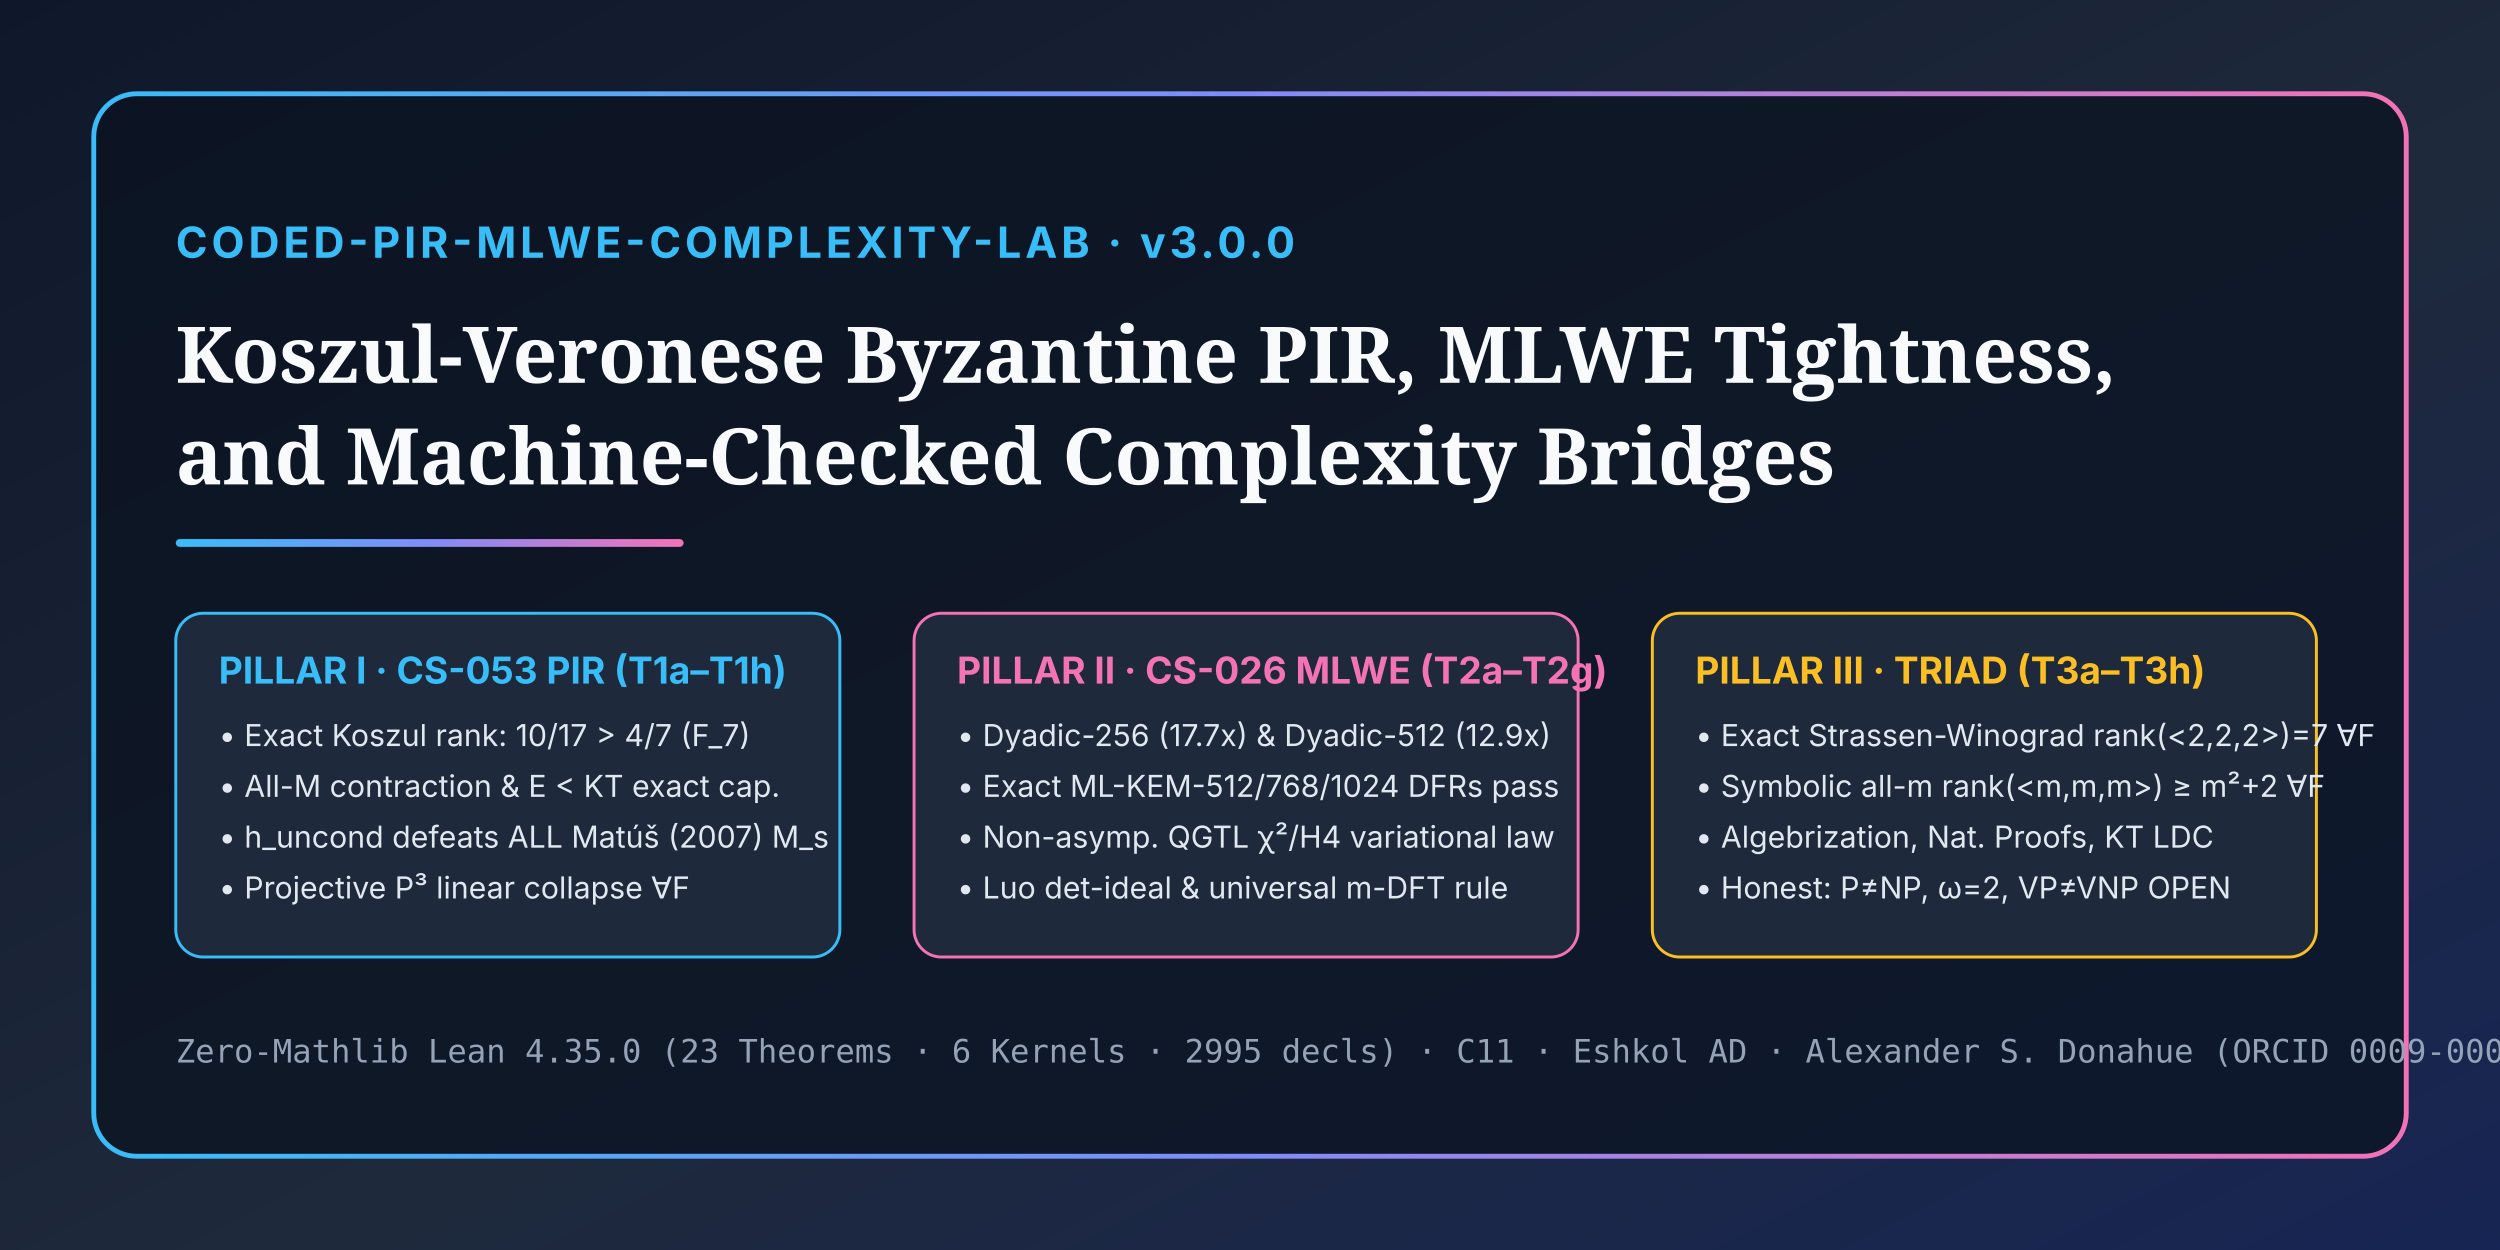
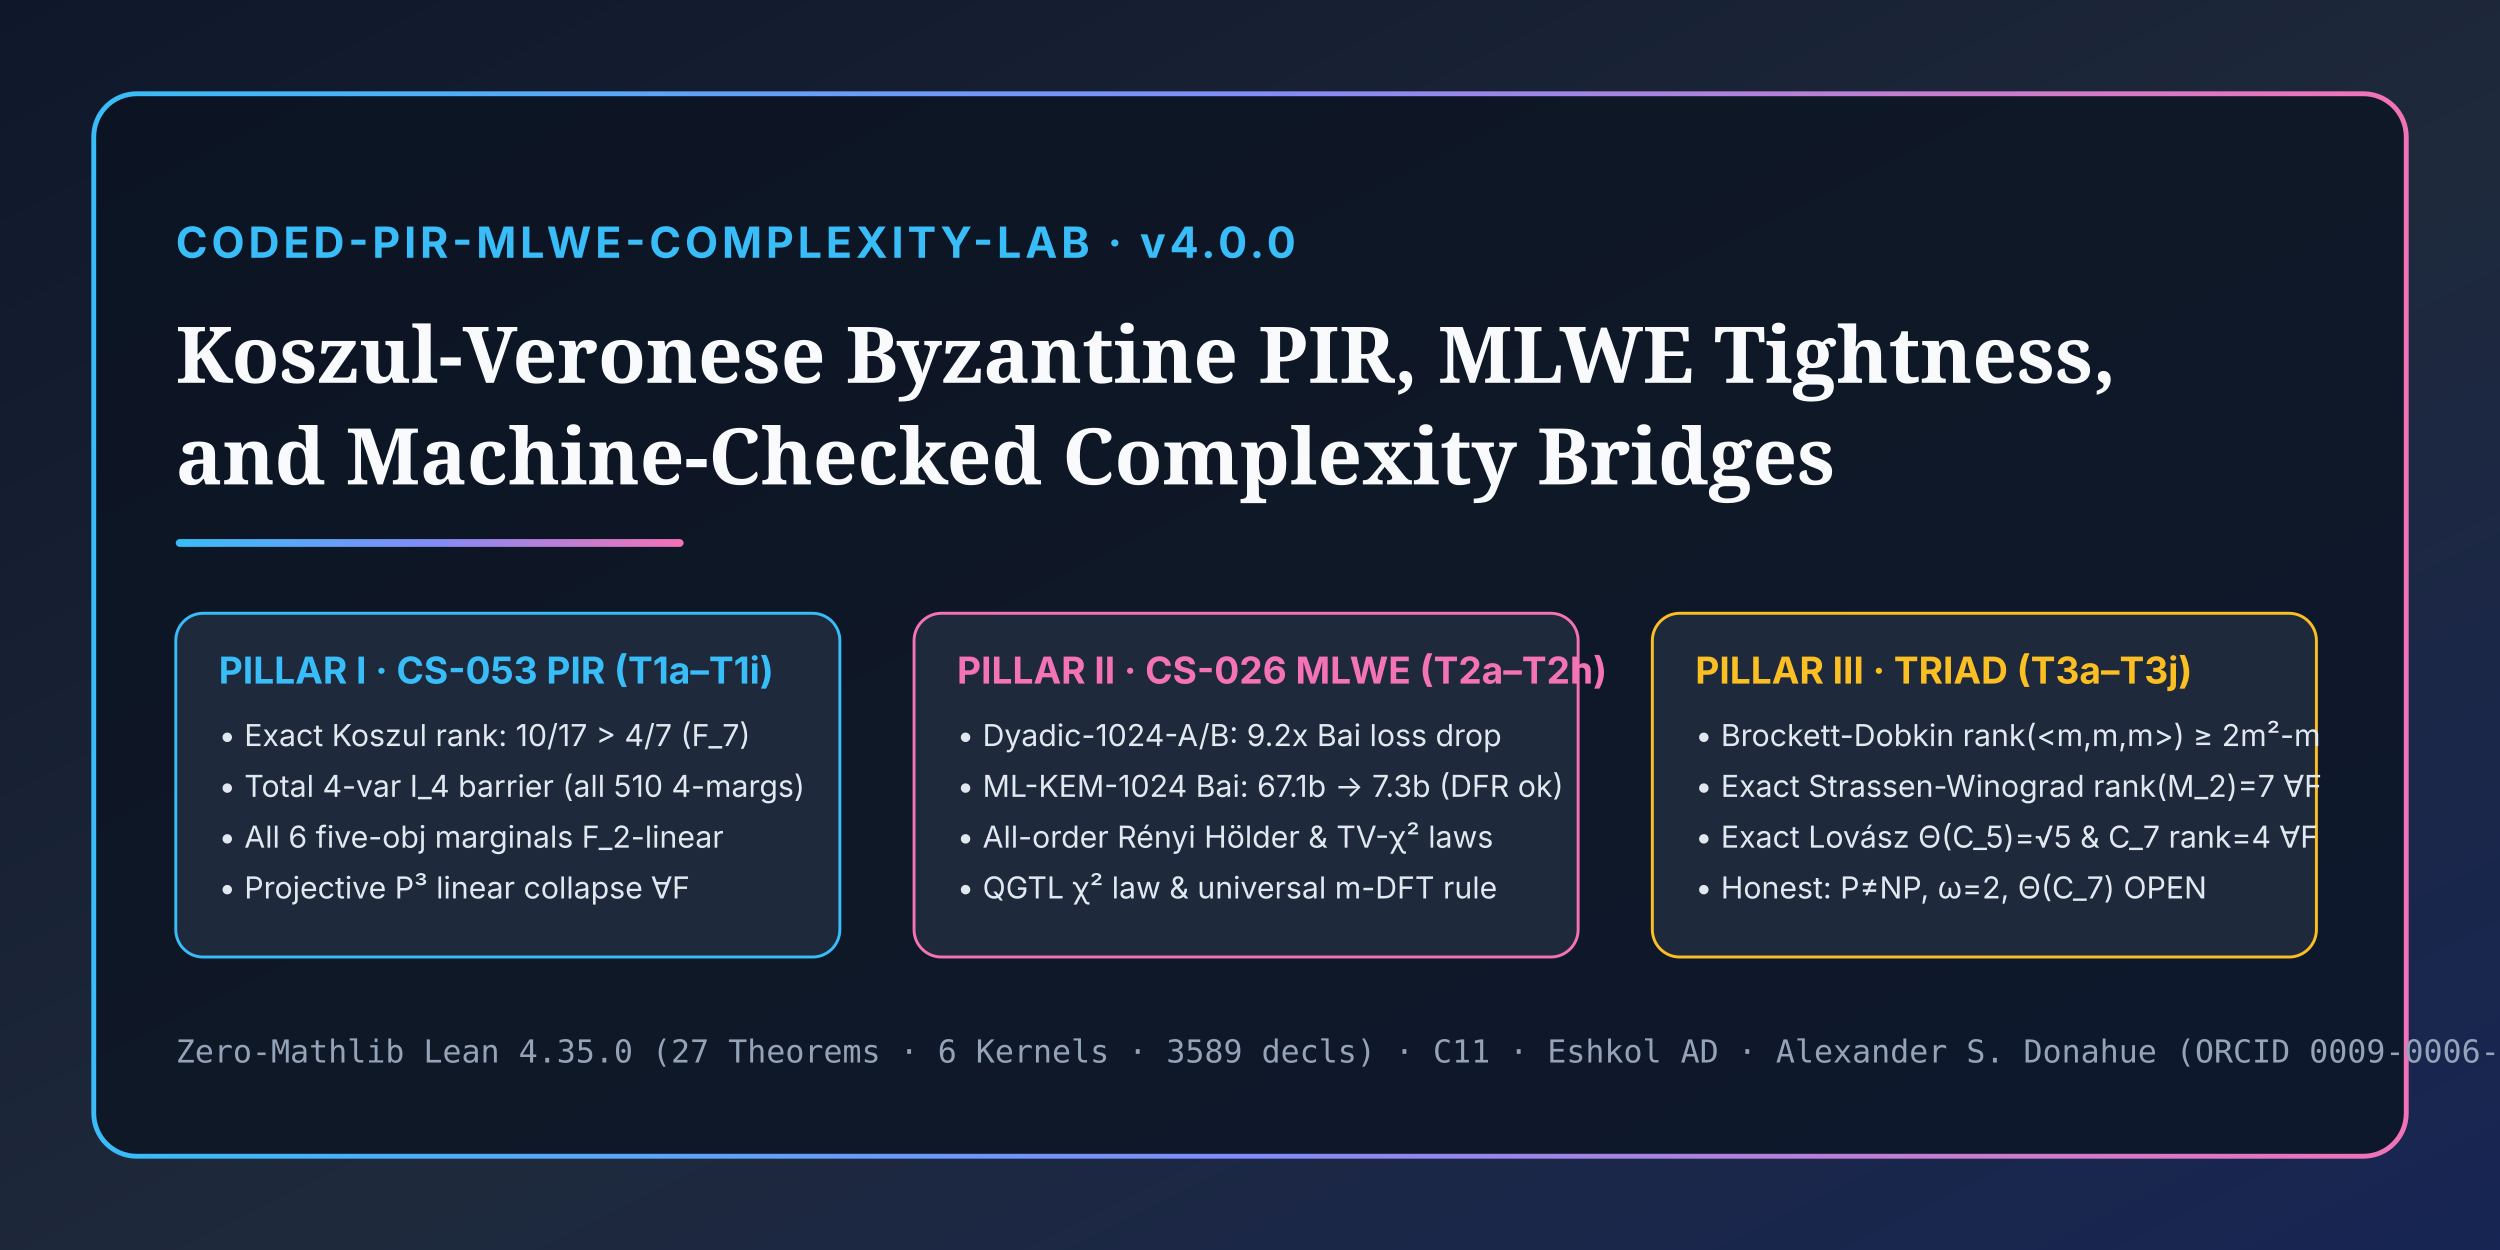
<svg xmlns="http://www.w3.org/2000/svg" width="1280" height="640" viewBox="0 0 1280 640">
  <defs>
    <linearGradient id="bg" x1="0%" y1="0%" x2="100%" y2="100%">
      <stop offset="0%" stop-color="#0f172a" />
      <stop offset="55%" stop-color="#1e293b" />
      <stop offset="100%" stop-color="#172554" />
    </linearGradient>
    <linearGradient id="accent" x1="0%" y1="0%" x2="100%" y2="0%">
      <stop offset="0%" stop-color="#38bdf8" />
      <stop offset="50%" stop-color="#818cf8" />
      <stop offset="100%" stop-color="#f472b6" />
    </linearGradient>
  </defs>
  <rect width="1280" height="640" fill="url(#bg)" />
  <rect x="48" y="48" width="1184" height="544" rx="22" fill="#0b1220" fill-opacity="0.72" stroke="url(#accent)" stroke-width="2.5" />
-   <text x="90" y="132" font-family="system-ui, -apple-system, Segoe UI, sans-serif" font-size="22" font-weight="700" fill="#38bdf8" letter-spacing="2">CODED-PIR-MLWE-COMPLEXITY-LAB · v3.0.0</text>
+   <text x="90" y="132" font-family="system-ui, -apple-system, Segoe UI, sans-serif" font-size="22" font-weight="700" fill="#38bdf8" letter-spacing="2">CODED-PIR-MLWE-COMPLEXITY-LAB · v4.0.0</text>
  <text x="90" y="196" font-family="Georgia, serif" font-size="40" font-weight="700" fill="#f8fafc">Koszul-Veronese Byzantine PIR, MLWE Tightness,</text>
  <text x="90" y="248" font-family="Georgia, serif" font-size="40" font-weight="700" fill="#f8fafc">and Machine-Checked Complexity Bridges</text>
  <rect x="90" y="276" width="260" height="4" rx="2" fill="url(#accent)" />
  <g font-family="system-ui, -apple-system, Segoe UI, sans-serif" font-size="19" fill="#e2e8f0">
    <rect x="90" y="314" width="340" height="176" rx="14" fill="#1e293b" stroke="#38bdf8" stroke-width="1.5" />
-     <text x="112" y="350" font-weight="700" fill="#38bdf8">PILLAR I · CS-053 PIR (T1a–T1h)</text>
+     <text x="112" y="350" font-weight="700" fill="#38bdf8">PILLAR I · CS-053 PIR (T1a–T1i)</text>
    <text x="112" y="382" font-size="15.5">• Exact Koszul rank: 10/17 &gt; 4/7 (F_7)</text>
-     <text x="112" y="408" font-size="15.5">• All-M contraction &amp; E &lt; KT exact cap.</text>
-     <text x="112" y="434" font-size="15.5">• h_uncond defeats ALL Matúš (2007) M_s</text>
+     <text x="112" y="408" font-size="15.5">• Total 4-var I_4 barrier (all 510 4-margs)</text>
+     <text x="112" y="434" font-size="15.5">• All 6 five-obj marginals F_2-linear</text>
    <text x="112" y="460" font-size="15.5">• Projective P³ linear collapse ∀F</text>
    <rect x="468" y="314" width="340" height="176" rx="14" fill="#1e293b" stroke="#f472b6" stroke-width="1.5" />
-     <text x="490" y="350" font-weight="700" fill="#f472b6">PILLAR II · CS-026 MLWE (T2a–T2g)</text>
-     <text x="490" y="382" font-size="15.5">• Dyadic-256 (17.7x) &amp; Dyadic-512 (12.9x)</text>
-     <text x="490" y="408" font-size="15.5">• Exact ML-KEM-512/768/1024 DFRs pass</text>
-     <text x="490" y="434" font-size="15.5">• Non-asymp. QGTL χ²/H4 variational law</text>
-     <text x="490" y="460" font-size="15.5">• Luo det-ideal &amp; universal m-DFT rule</text>
+     <text x="490" y="350" font-weight="700" fill="#f472b6">PILLAR II · CS-026 MLWE (T2a–T2h)</text>
+     <text x="490" y="382" font-size="15.5">• Dyadic-1024-A/B: 9.2x Bai loss drop</text>
+     <text x="490" y="408" font-size="15.5">• ML-KEM-1024 Bai: 67.1b → 7.3b (DFR ok)</text>
+     <text x="490" y="434" font-size="15.5">• All-order Rényi Hölder &amp; TV-χ² laws</text>
+     <text x="490" y="460" font-size="15.5">• QGTL χ² law &amp; universal m-DFT rule</text>
    <rect x="846" y="314" width="340" height="176" rx="14" fill="#1e293b" stroke="#fbbf24" stroke-width="1.5" />
-     <text x="868" y="350" font-weight="700" fill="#fbbf24">PILLAR III · TRIAD (T3a–T3h)</text>
-     <text x="868" y="382" font-size="15.5">• Exact Strassen-Winograd rank(&lt;2,2,2&gt;)=7 ∀F</text>
-     <text x="868" y="408" font-size="15.5">• Symbolic all-m rank(&lt;m,m,m&gt;) ≥ m²+2 ∀F</text>
-     <text x="868" y="434" font-size="15.5">• Algebrization, Nat. Proofs, KT LDC</text>
-     <text x="868" y="460" font-size="15.5">• Honest: P≠NP, ω=2, VP≠VNP OPEN</text>
+     <text x="868" y="350" font-weight="700" fill="#fbbf24">PILLAR III · TRIAD (T3a–T3j)</text>
+     <text x="868" y="382" font-size="15.5">• Brockett-Dobkin rank(&lt;m,m,m&gt;) ≥ 2m²-m</text>
+     <text x="868" y="408" font-size="15.5">• Exact Strassen-Winograd rank(M_2)=7 ∀F</text>
+     <text x="868" y="434" font-size="15.5">• Exact Lovász Θ(C_5)=√5 &amp; C_7 rank=4 ∀F</text>
+     <text x="868" y="460" font-size="15.5">• Honest: P≠NP, ω=2, Θ(C_7) OPEN</text>
  </g>
-   <text x="90" y="544" font-family="ui-monospace, Consolas, monospace" font-size="16.5" fill="#94a3b8">Zero-Mathlib Lean 4.35.0 (23 Theorems · 6 Kernels · 2995 decls) · C11 · Eshkol AD · Alexander S. Donahue (ORCID 0009-0006-8168-9648)</text>
+   <text x="90" y="544" font-family="ui-monospace, Consolas, monospace" font-size="16.2" fill="#94a3b8">Zero-Mathlib Lean 4.35.0 (27 Theorems · 6 Kernels · 3589 decls) · C11 · Eshkol AD · Alexander S. Donahue (ORCID 0009-0006-8168-9648)</text>
</svg>
